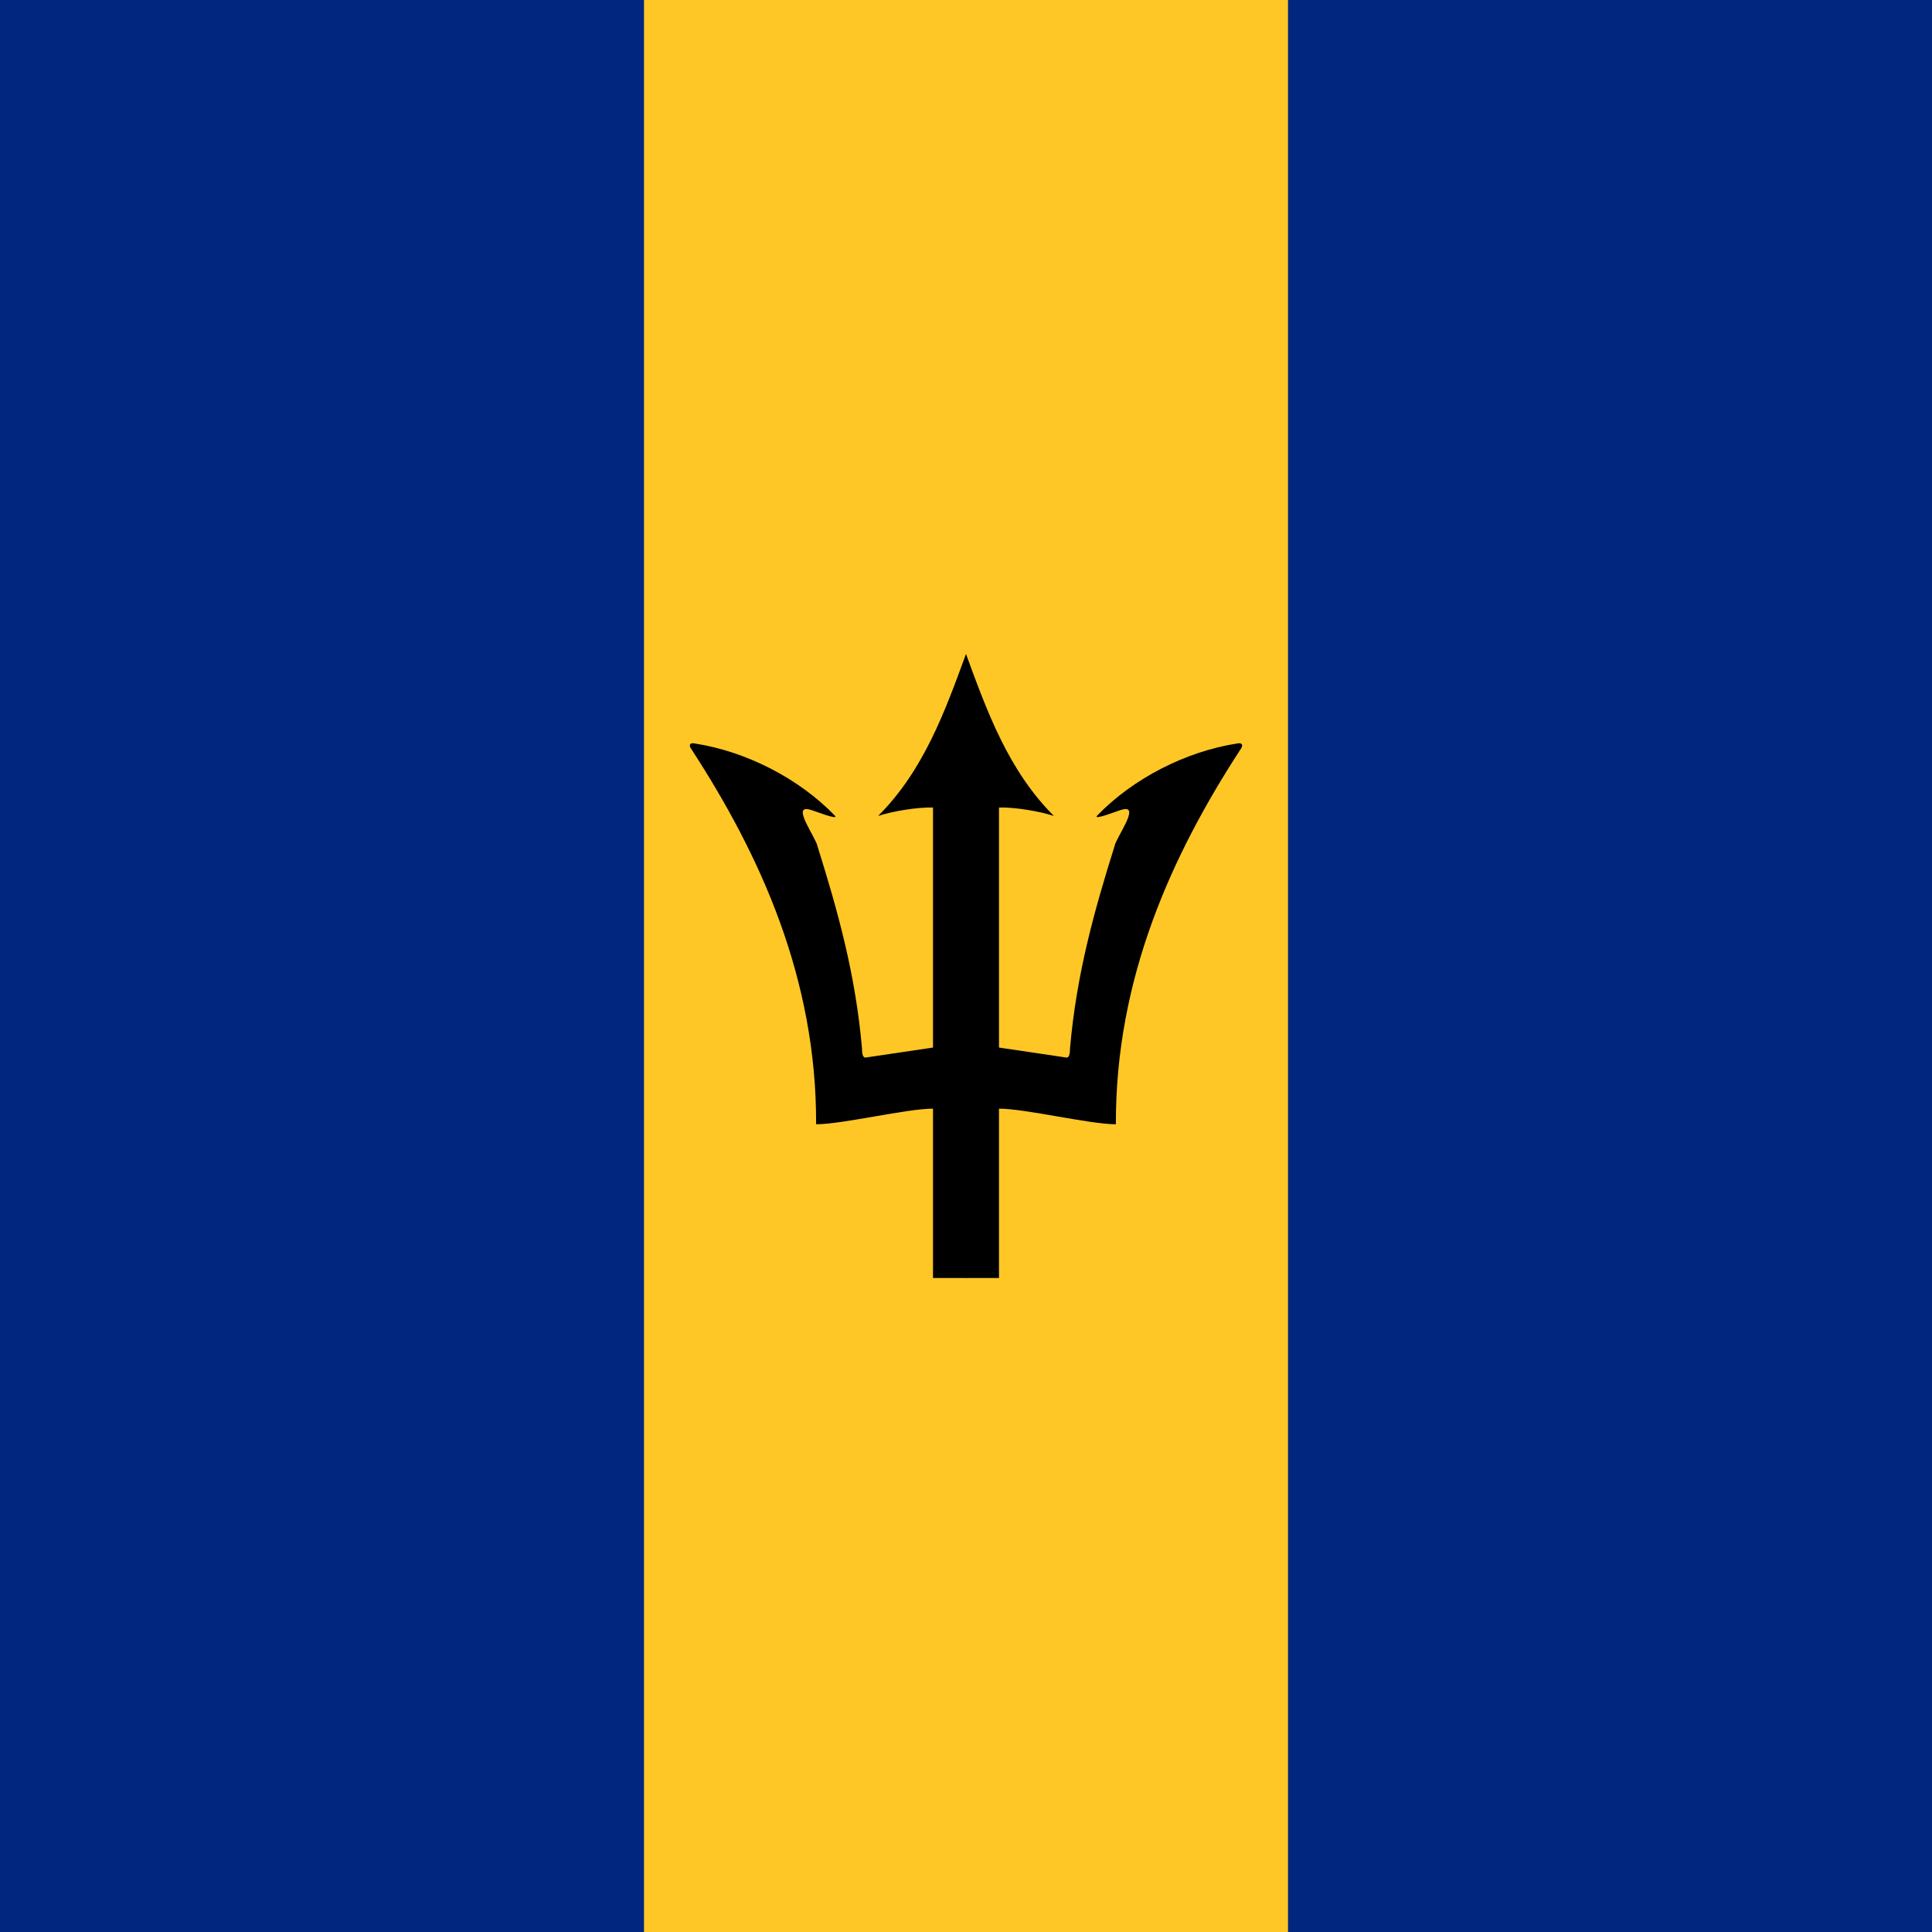
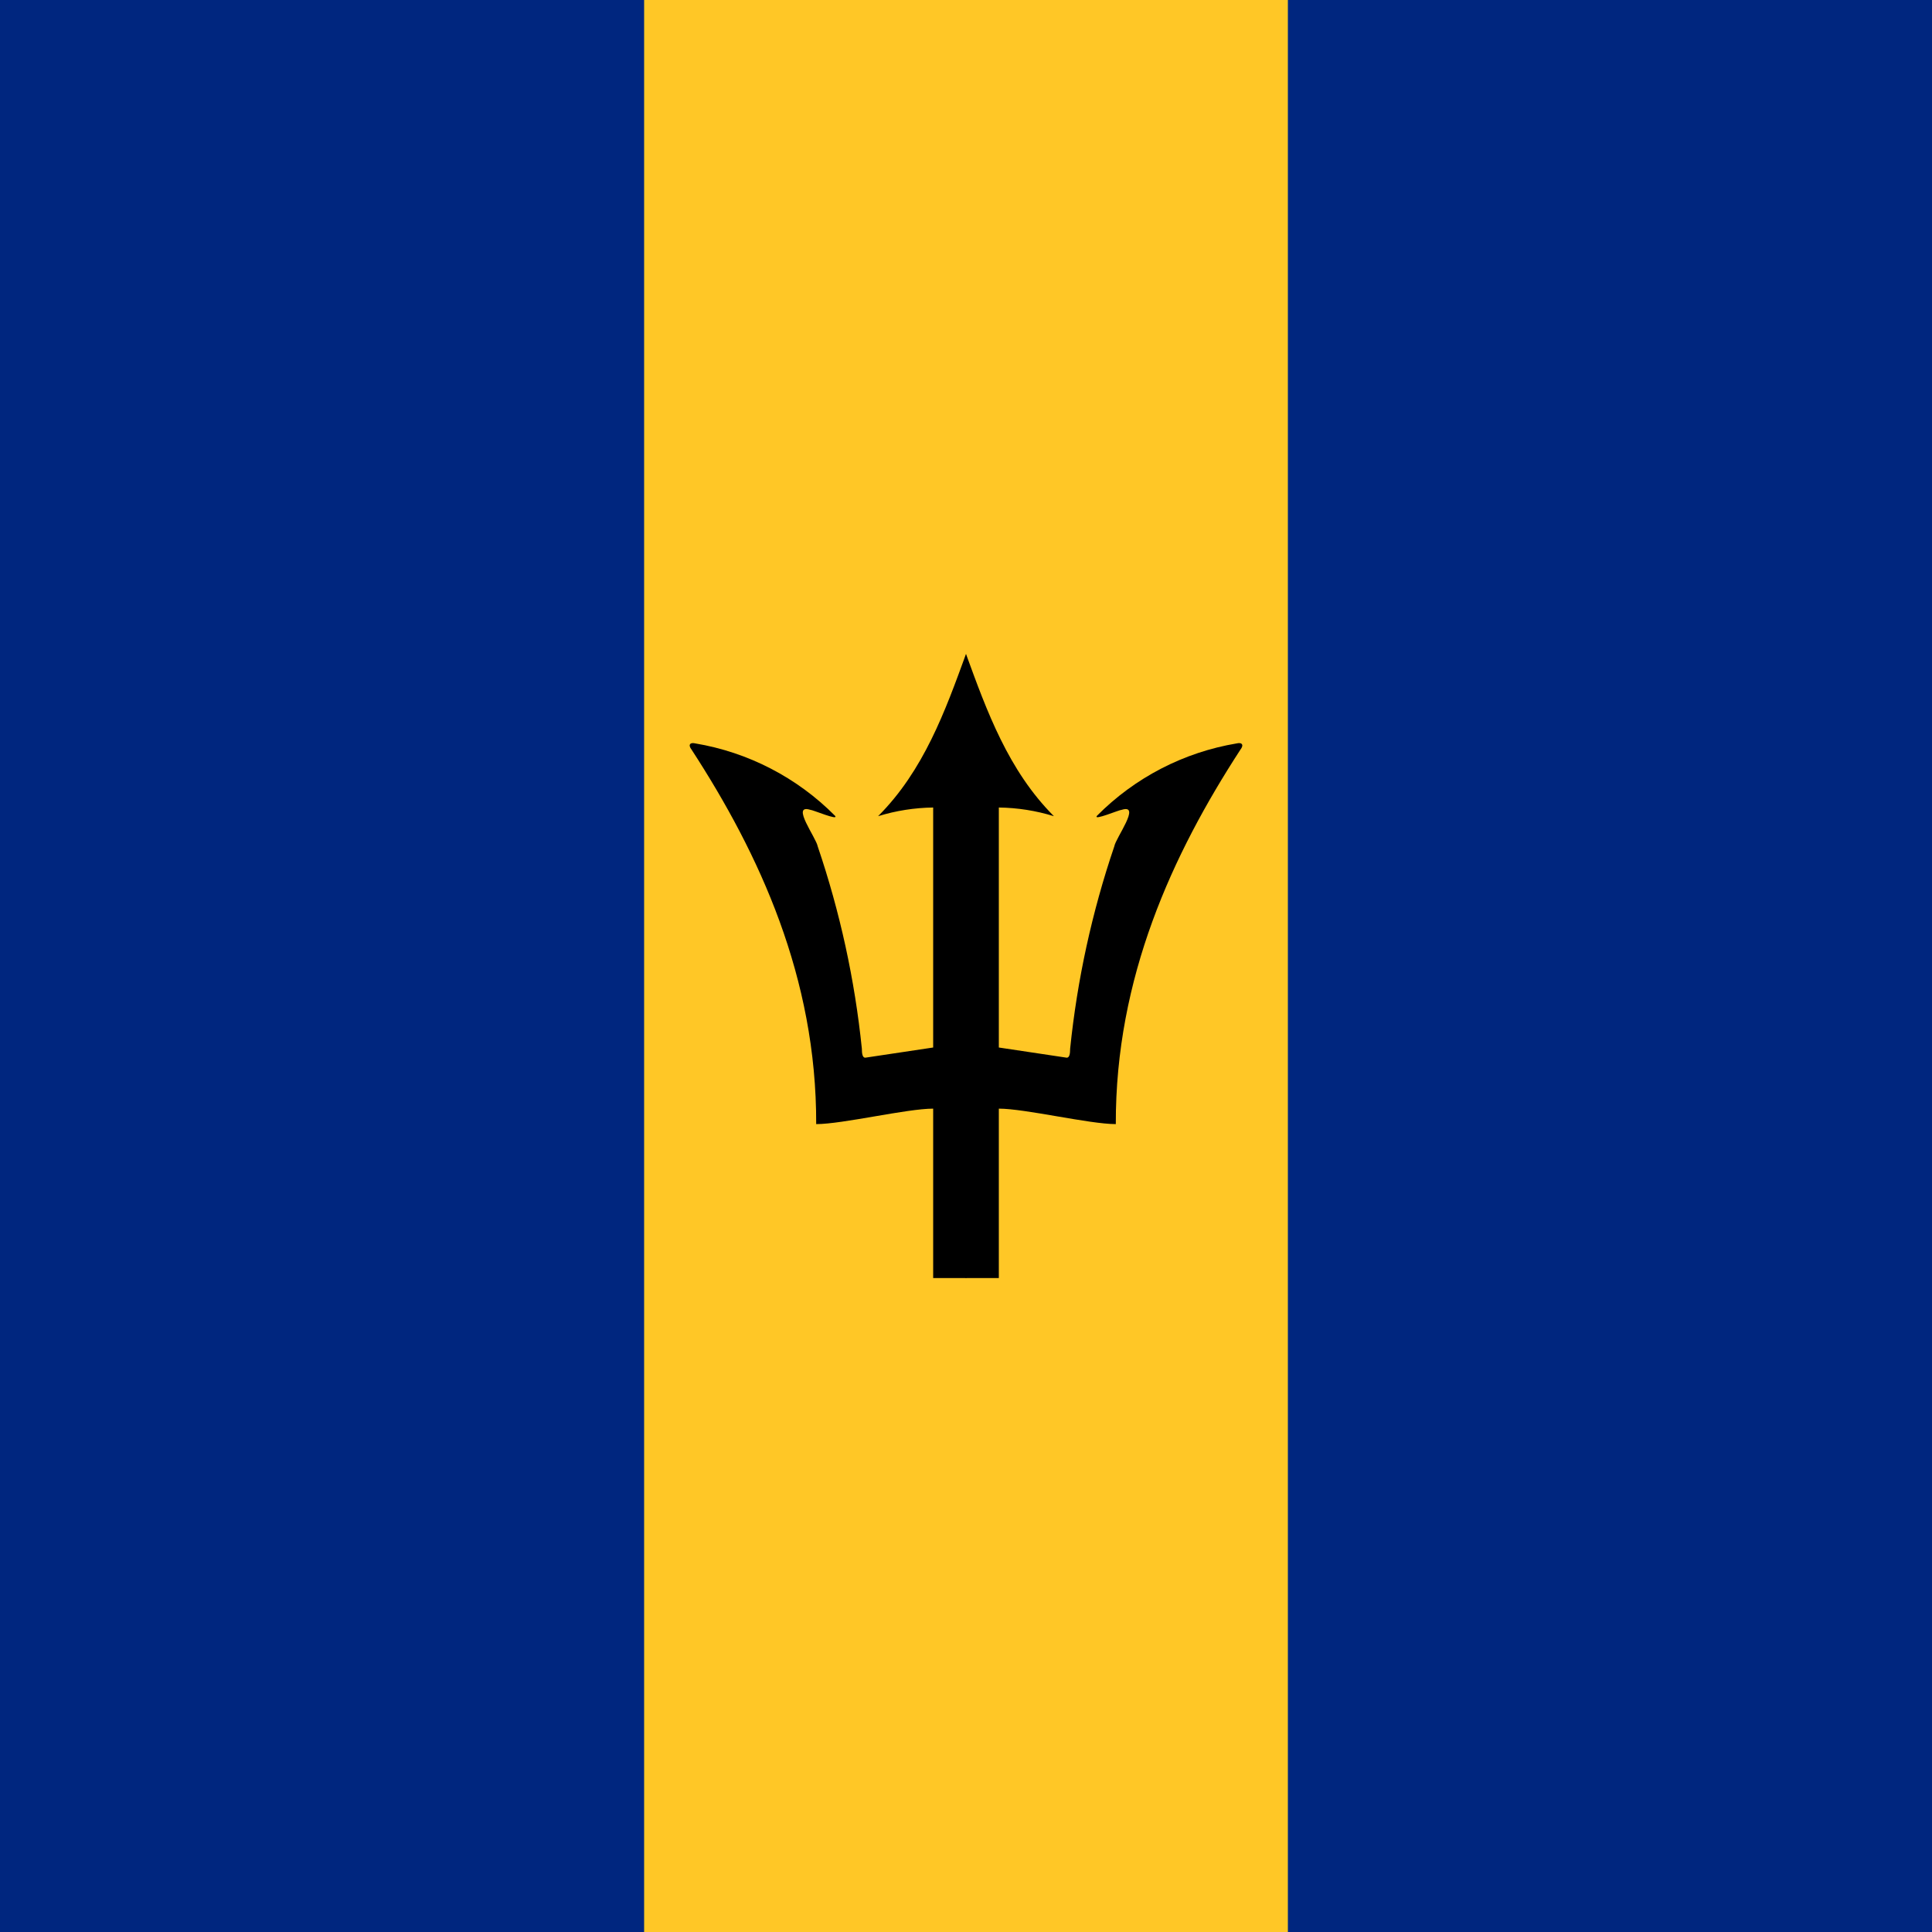
- <svg xmlns="http://www.w3.org/2000/svg" xmlns:xlink="http://www.w3.org/1999/xlink" height="512" width="512">
+ <svg xmlns="http://www.w3.org/2000/svg" xmlns:xlink="http://www.w3.org/1999/xlink" id="flag-icon-css-bb" viewBox="0 0 512 512">
  <path fill="#00267f" d="M0-.2h512V512H0z" />
-   <path fill="#ffc726" d="M170.667-.2h170.667V512H170.667z" />
-   <path id="a" d="M256 173.312c-5.547 15.125-11.2 30.87-23.296 42.923 3.755-1.238 10.325-2.347 14.55-2.24v63.616l-17.963 2.667c-.64-.064-.853-1.066-.853-2.432-1.728-19.754-6.4-36.352-11.776-53.525-.383-2.347-7.188-11.307-1.94-9.728.64.085 7.66 2.944 6.55 1.58-9.558-9.9-23.53-17.025-37.1-19.137-1.194-.3-1.898.298-.83 1.685 18.004 27.712 33.065 60.416 32.937 99.22 6.998 0 23.958-4.137 30.976-4.137v44.885h8.854l2.026-125.355z" />
-   <use height="100%" width="100%" xlink:href="#a" transform="matrix(-1 0 0 1 512 0)" />
+   <path fill="#ffc726" d="M170.7-.2h170.6V512H170.7z" />
+   <path id="a" d="M256 173.3c-5.5 15.1-11.2 30.9-23.3 43a51.7 51.7 0 0114.6-2.3v63.6l-18 2.7c-.7 0-.9-1-.9-2.4a243.6 243.6 0 00-11.7-53.6c-.4-2.3-7.2-11.3-2-9.7.7 0 7.7 3 6.6 1.6a68 68 0 00-37.1-19.2c-1.2-.3-2 .3-.9 1.7 18 27.7 33.1 60.4 33 99.2 7 0 24-4.1 31-4.1v44.9h8.8l2-125.4z" />
+   <use width="100%" height="100%" transform="matrix(-1 0 0 1 512 0)" xlink:href="#a" />
</svg>
